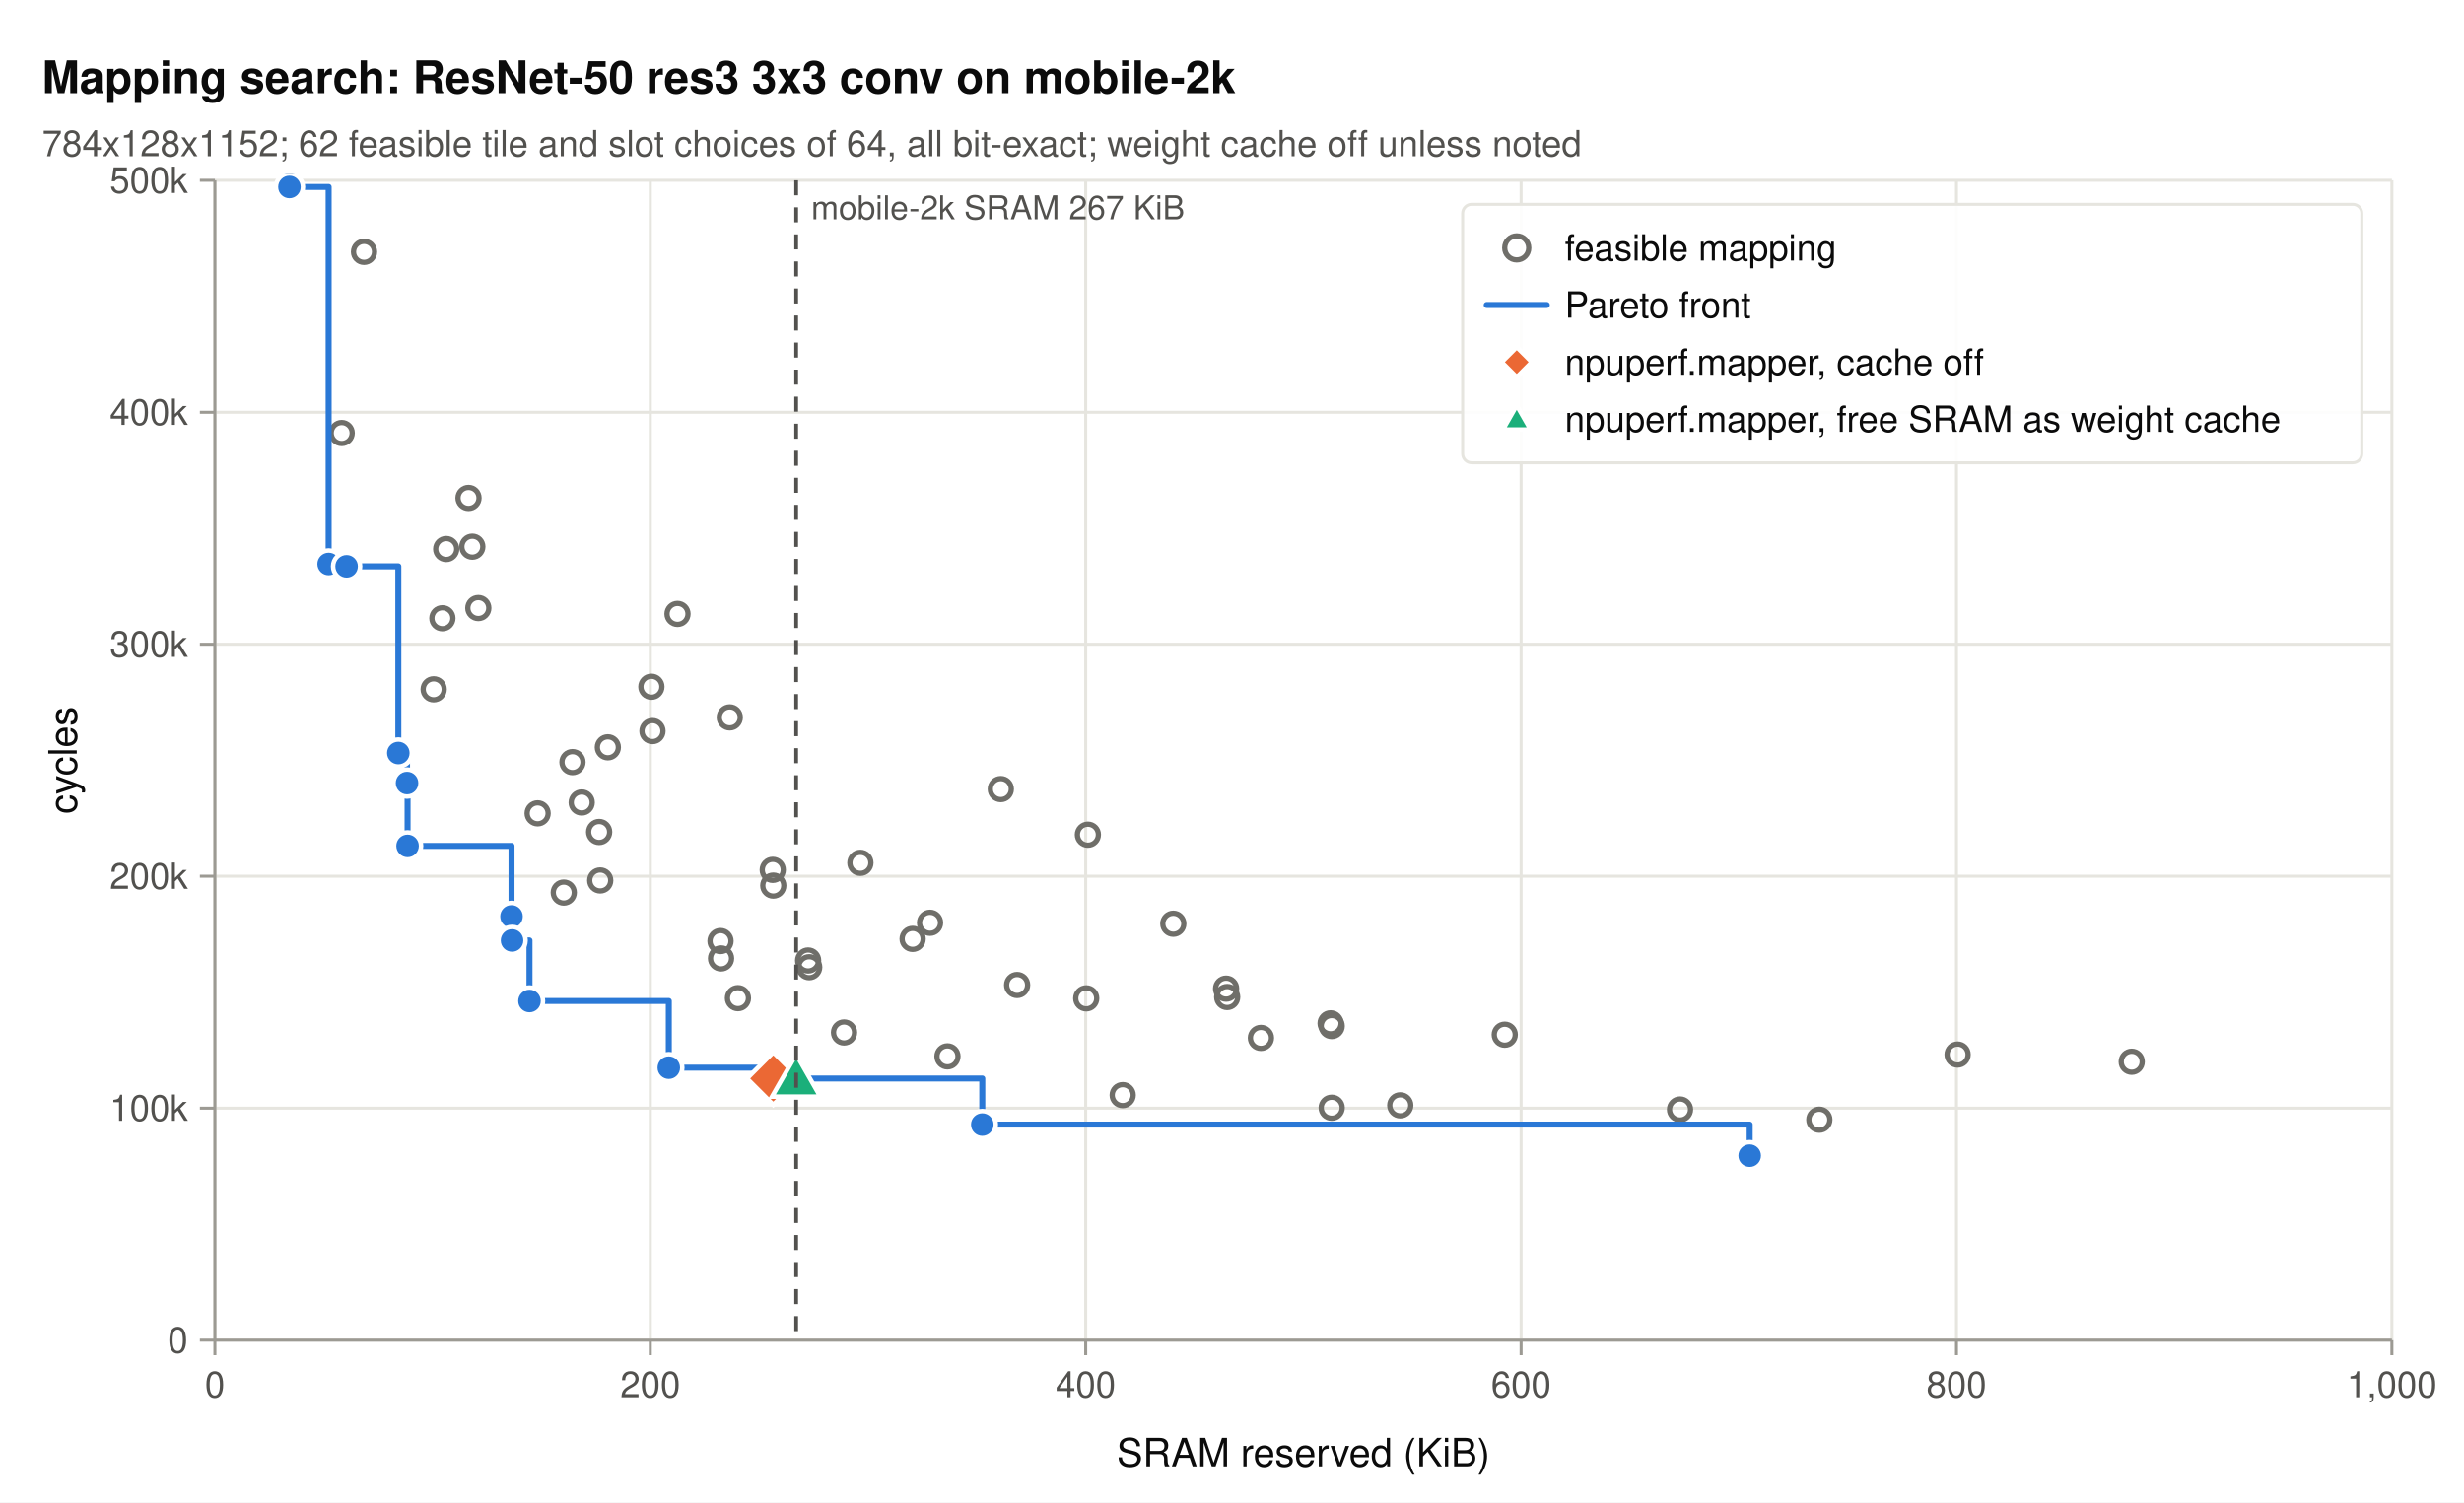
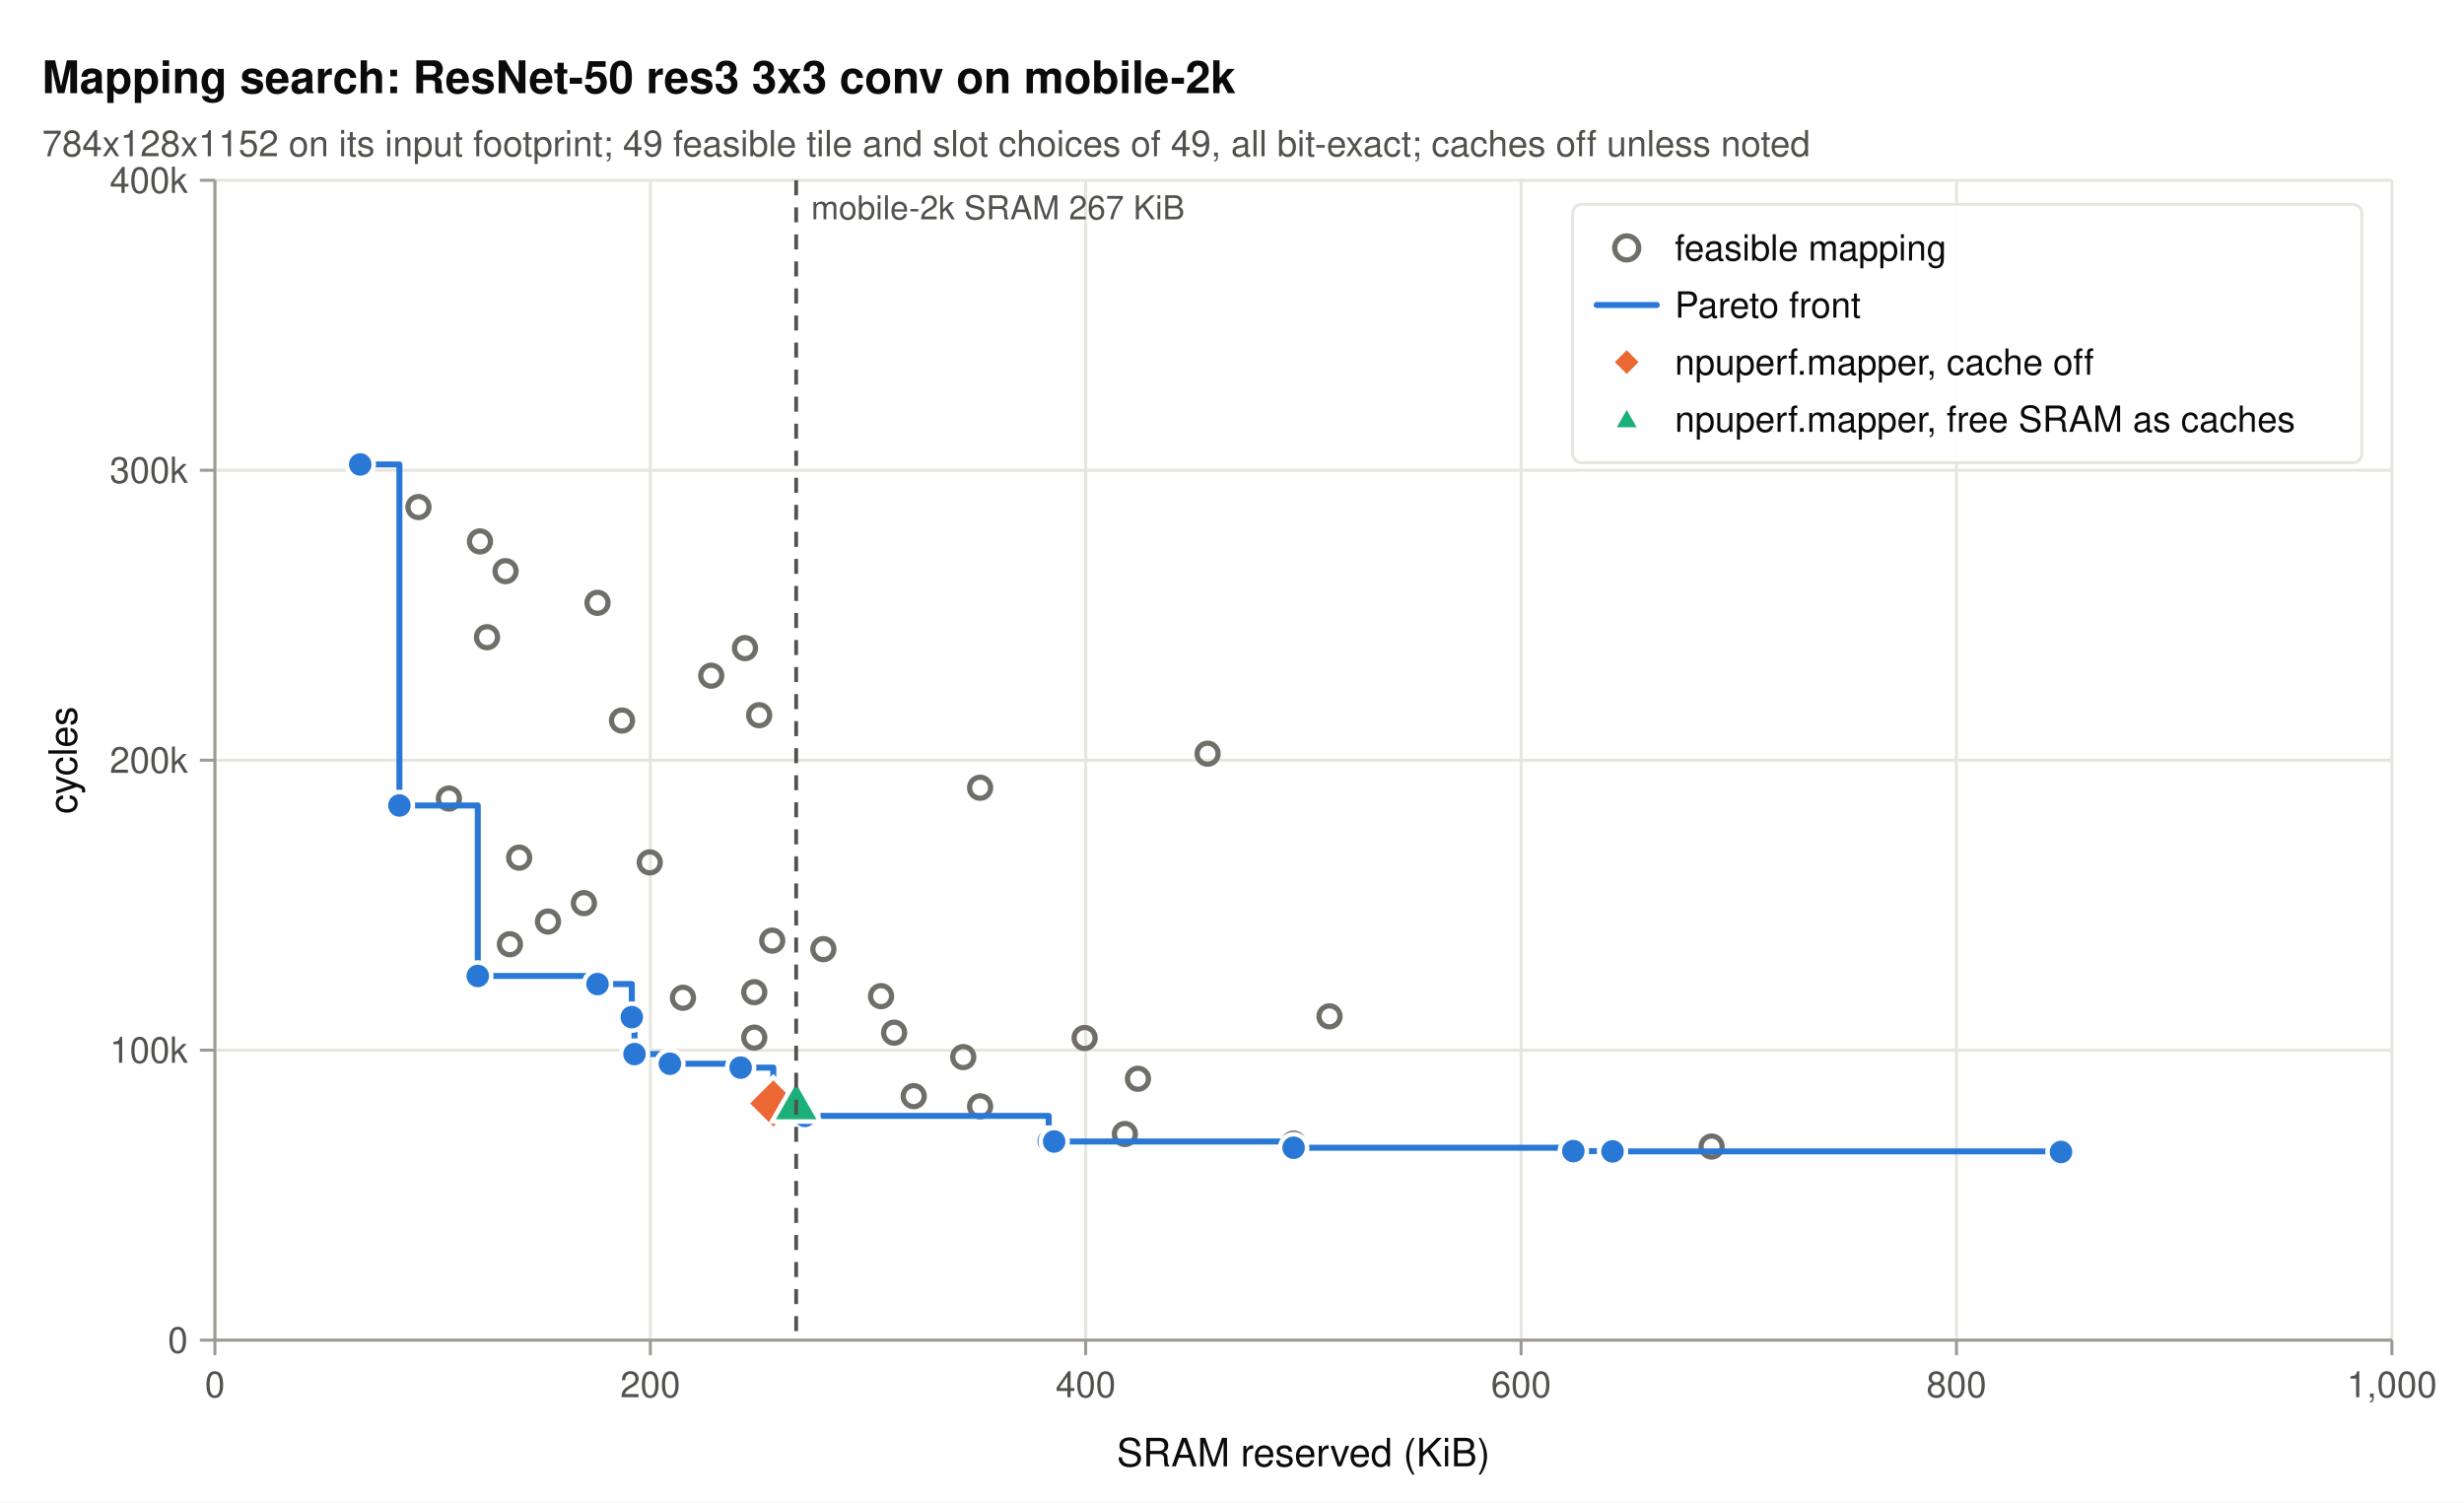
<svg xmlns="http://www.w3.org/2000/svg" width="820" height="500" viewBox="0 0 820 500" font-family="system-ui, -apple-system, 'Segoe UI', Helvetica, Arial, sans-serif">
  <rect width="820" height="500" fill="#ffffff" />
  <defs>
    <clipPath id="s8-plot">
      <rect x="71.52" y="58" width="726.48" height="388" />
    </clipPath>
  </defs>
  <text x="14" y="31" font-size="15" fill="#0b0b0b" font-weight="600">Mapping search: ResNet-50 res3 3x3 conv on mobile-2k</text>
-   <text x="14" y="52" font-size="12" fill="#52514e">784x128x1152; 62 feasible tile and slot choices of 64, all bit-exact; weight cache off unless noted</text>
+   <text x="14" y="52" font-size="12" fill="#52514e">784x128x1152 on its input footprint; 49 feasible tile and slot choices of 49, all bit-exact; caches off unless noted</text>
  <g stroke="#e6e5df" stroke-width="1" fill="none">
    <line x1="71.52" y1="446" x2="796" y2="446" />
-     <line x1="71.52" y1="368.8" x2="796" y2="368.8" />
-     <line x1="71.52" y1="291.6" x2="796" y2="291.6" />
-     <line x1="71.52" y1="214.4" x2="796" y2="214.4" />
-     <line x1="71.52" y1="137.2" x2="796" y2="137.2" />
+     <line x1="71.52" y1="349.5" x2="796" y2="349.5" />
+     <line x1="71.52" y1="253" x2="796" y2="253" />
+     <line x1="71.52" y1="156.5" x2="796" y2="156.5" />
    <line x1="71.52" y1="60" x2="796" y2="60" />
    <line x1="71.52" y1="60" x2="71.52" y2="446" />
    <line x1="216.42" y1="60" x2="216.42" y2="446" />
    <line x1="361.31" y1="60" x2="361.31" y2="446" />
    <line x1="506.21" y1="60" x2="506.21" y2="446" />
    <line x1="651.1" y1="60" x2="651.1" y2="446" />
    <line x1="796" y1="60" x2="796" y2="446" />
  </g>
  <g stroke="#9c9a93" stroke-width="1" fill="none">
    <line x1="71.52" y1="446" x2="796" y2="446" />
    <line x1="71.52" y1="60" x2="71.52" y2="446" />
    <line x1="71.52" y1="446" x2="71.52" y2="451" />
    <line x1="216.42" y1="446" x2="216.42" y2="451" />
    <line x1="361.31" y1="446" x2="361.31" y2="451" />
    <line x1="506.21" y1="446" x2="506.21" y2="451" />
    <line x1="651.1" y1="446" x2="651.1" y2="451" />
    <line x1="796" y1="446" x2="796" y2="451" />
    <line x1="66.52" y1="446" x2="71.52" y2="446" />
-     <line x1="66.52" y1="368.8" x2="71.52" y2="368.8" />
-     <line x1="66.52" y1="291.6" x2="71.52" y2="291.6" />
-     <line x1="66.52" y1="214.4" x2="71.52" y2="214.4" />
-     <line x1="66.52" y1="137.2" x2="71.52" y2="137.2" />
+     <line x1="66.52" y1="349.5" x2="71.52" y2="349.5" />
+     <line x1="66.52" y1="253" x2="71.52" y2="253" />
+     <line x1="66.52" y1="156.5" x2="71.52" y2="156.5" />
    <line x1="66.52" y1="60" x2="71.52" y2="60" />
  </g>
  <g style="font-variant-numeric: tabular-nums">
    <text x="71.52" y="465" font-size="12" fill="#52514e" text-anchor="middle">0</text>
    <text x="216.42" y="465" font-size="12" fill="#52514e" text-anchor="middle">200</text>
    <text x="361.31" y="465" font-size="12" fill="#52514e" text-anchor="middle">400</text>
    <text x="506.21" y="465" font-size="12" fill="#52514e" text-anchor="middle">600</text>
    <text x="651.1" y="465" font-size="12" fill="#52514e" text-anchor="middle">800</text>
    <text x="796" y="465" font-size="12" fill="#52514e" text-anchor="middle">1,000</text>
    <text x="62.52" y="450.2" font-size="12" fill="#52514e" text-anchor="end">0</text>
-     <text x="62.52" y="373" font-size="12" fill="#52514e" text-anchor="end">100k</text>
-     <text x="62.52" y="295.8" font-size="12" fill="#52514e" text-anchor="end">200k</text>
-     <text x="62.52" y="218.6" font-size="12" fill="#52514e" text-anchor="end">300k</text>
-     <text x="62.52" y="141.4" font-size="12" fill="#52514e" text-anchor="end">400k</text>
-     <text x="62.52" y="64.2" font-size="12" fill="#52514e" text-anchor="end">500k</text>
+     <text x="62.52" y="353.7" font-size="12" fill="#52514e" text-anchor="end">100k</text>
+     <text x="62.52" y="257.2" font-size="12" fill="#52514e" text-anchor="end">200k</text>
+     <text x="62.52" y="160.7" font-size="12" fill="#52514e" text-anchor="end">300k</text>
+     <text x="62.52" y="64.2" font-size="12" fill="#52514e" text-anchor="end">400k</text>
  </g>
  <text x="433.76" y="488" font-size="13" fill="#0b0b0b" text-anchor="middle">SRAM reserved (KiB)</text>
  <text x="21.2" y="253" font-size="13" fill="#0b0b0b" text-anchor="middle" dominant-baseline="middle" transform="rotate(-90 21.2 253)">cycles</text>
  <g clip-path="url(#s8-plot)">
-     <circle cx="157.19" cy="181.93" r="3.5" fill="none" stroke="#6f6e69" stroke-width="1.75" />
-     <circle cx="242.86" cy="238.75" r="3.5" fill="none" stroke="#6f6e69" stroke-width="1.75" />
-     <circle cx="96.33" cy="62.22" r="3.5" fill="none" stroke="#6f6e69" stroke-width="1.75" />
-     <circle cx="121.15" cy="83.82" r="3.5" fill="none" stroke="#6f6e69" stroke-width="1.75" />
-     <circle cx="113.72" cy="144.11" r="3.5" fill="none" stroke="#6f6e69" stroke-width="1.75" />
-     <circle cx="155.92" cy="165.71" r="3.5" fill="none" stroke="#6f6e69" stroke-width="1.75" />
-     <circle cx="148.5" cy="182.71" r="3.5" fill="none" stroke="#6f6e69" stroke-width="1.75" />
-     <circle cx="225.47" cy="204.31" r="3.5" fill="none" stroke="#6f6e69" stroke-width="1.75" />
-     <circle cx="216.78" cy="228.56" r="3.5" fill="none" stroke="#6f6e69" stroke-width="1.75" />
-     <circle cx="362.04" cy="277.79" r="3.5" fill="none" stroke="#6f6e69" stroke-width="1.75" />
-     <circle cx="115.35" cy="188.47" r="3.5" fill="none" stroke="#6f6e69" stroke-width="1.75" />
-     <circle cx="159.18" cy="202.36" r="3.5" fill="none" stroke="#6f6e69" stroke-width="1.75" />
-     <circle cx="144.33" cy="229.41" r="3.5" fill="none" stroke="#6f6e69" stroke-width="1.75" />
-     <circle cx="217.14" cy="243.31" r="3.5" fill="none" stroke="#6f6e69" stroke-width="1.75" />
-     <circle cx="202.29" cy="248.71" r="3.5" fill="none" stroke="#6f6e69" stroke-width="1.75" />
-     <circle cx="333.06" cy="262.61" r="3.5" fill="none" stroke="#6f6e69" stroke-width="1.75" />
-     <circle cx="190.52" cy="253.64" r="3.5" fill="none" stroke="#6f6e69" stroke-width="1.75" />
-     <circle cx="309.51" cy="307.1" r="3.5" fill="none" stroke="#6f6e69" stroke-width="1.75" />
-     <circle cx="109.37" cy="187.69" r="3.5" fill="none" stroke="#6f6e69" stroke-width="1.75" />
-     <circle cx="147.23" cy="205.75" r="3.5" fill="none" stroke="#6f6e69" stroke-width="1.75" />
-     <circle cx="132.56" cy="250.61" r="3.5" fill="none" stroke="#6f6e69" stroke-width="1.75" />
-     <circle cx="193.59" cy="267.07" r="3.5" fill="none" stroke="#6f6e69" stroke-width="1.75" />
-     <circle cx="178.92" cy="270.68" r="3.5" fill="none" stroke="#6f6e69" stroke-width="1.75" />
-     <circle cx="286.33" cy="287.15" r="3.5" fill="none" stroke="#6f6e69" stroke-width="1.75" />
-     <circle cx="257.35" cy="294.73" r="3.5" fill="none" stroke="#6f6e69" stroke-width="1.75" />
-     <circle cx="443.18" cy="341.47" r="3.5" fill="none" stroke="#6f6e69" stroke-width="1.75" />
-     <circle cx="135.64" cy="281.52" r="3.5" fill="none" stroke="#6f6e69" stroke-width="1.75" />
-     <circle cx="199.75" cy="293.02" r="3.5" fill="none" stroke="#6f6e69" stroke-width="1.75" />
-     <circle cx="170.41" cy="312.98" r="3.5" fill="none" stroke="#6f6e69" stroke-width="1.75" />
-     <circle cx="269.3" cy="321.89" r="3.5" fill="none" stroke="#6f6e69" stroke-width="1.75" />
-     <circle cx="239.96" cy="318.97" r="3.5" fill="none" stroke="#6f6e69" stroke-width="1.75" />
-     <circle cx="408.4" cy="331.81" r="3.5" fill="none" stroke="#6f6e69" stroke-width="1.75" />
-     <circle cx="257.17" cy="289.49" r="3.5" fill="none" stroke="#6f6e69" stroke-width="1.75" />
-     <circle cx="442.82" cy="340.56" r="3.5" fill="none" stroke="#6f6e69" stroke-width="1.75" />
-     <circle cx="135.46" cy="260.6" r="3.5" fill="none" stroke="#6f6e69" stroke-width="1.75" />
-     <circle cx="199.39" cy="276.89" r="3.5" fill="none" stroke="#6f6e69" stroke-width="1.75" />
-     <circle cx="170.23" cy="304.99" r="3.5" fill="none" stroke="#6f6e69" stroke-width="1.75" />
-     <circle cx="268.94" cy="319.65" r="3.5" fill="none" stroke="#6f6e69" stroke-width="1.75" />
-     <circle cx="239.78" cy="313.18" r="3.5" fill="none" stroke="#6f6e69" stroke-width="1.75" />
-     <circle cx="408.04" cy="329.02" r="3.5" fill="none" stroke="#6f6e69" stroke-width="1.75" />
-     <circle cx="338.49" cy="327.81" r="3.5" fill="none" stroke="#6f6e69" stroke-width="1.75" />
-     <circle cx="605.46" cy="372.64" r="3.5" fill="none" stroke="#6f6e69" stroke-width="1.75" />
-     <circle cx="176.21" cy="333.13" r="3.5" fill="none" stroke="#6f6e69" stroke-width="1.75" />
-     <circle cx="280.89" cy="343.61" r="3.5" fill="none" stroke="#6f6e69" stroke-width="1.75" />
-     <circle cx="222.57" cy="355.32" r="3.5" fill="none" stroke="#6f6e69" stroke-width="1.75" />
-     <circle cx="373.63" cy="364.46" r="3.5" fill="none" stroke="#6f6e69" stroke-width="1.75" />
-     <circle cx="315.31" cy="351.56" r="3.5" fill="none" stroke="#6f6e69" stroke-width="1.75" />
-     <circle cx="559.1" cy="369.25" r="3.5" fill="none" stroke="#6f6e69" stroke-width="1.75" />
-     <circle cx="390.47" cy="307.42" r="3.5" fill="none" stroke="#6f6e69" stroke-width="1.75" />
-     <circle cx="709.42" cy="353.35" r="3.5" fill="none" stroke="#6f6e69" stroke-width="1.75" />
-     <circle cx="187.62" cy="297.05" r="3.5" fill="none" stroke="#6f6e69" stroke-width="1.75" />
-     <circle cx="303.72" cy="312.46" r="3.5" fill="none" stroke="#6f6e69" stroke-width="1.75" />
-     <circle cx="245.58" cy="332.18" r="3.5" fill="none" stroke="#6f6e69" stroke-width="1.75" />
-     <circle cx="419.63" cy="345.42" r="3.5" fill="none" stroke="#6f6e69" stroke-width="1.75" />
-     <circle cx="361.49" cy="332.25" r="3.5" fill="none" stroke="#6f6e69" stroke-width="1.75" />
-     <circle cx="651.47" cy="350.96" r="3.5" fill="none" stroke="#6f6e69" stroke-width="1.75" />
-     <circle cx="500.77" cy="344.35" r="3.5" fill="none" stroke="#6f6e69" stroke-width="1.75" />
-     <circle cx="257.35" cy="358.93" r="3.5" fill="none" stroke="#6f6e69" stroke-width="1.75" />
-     <circle cx="443.18" cy="368.66" r="3.5" fill="none" stroke="#6f6e69" stroke-width="1.75" />
-     <circle cx="326.9" cy="374.26" r="3.5" fill="none" stroke="#6f6e69" stroke-width="1.75" />
-     <circle cx="582.28" cy="384.61" r="3.5" fill="none" stroke="#6f6e69" stroke-width="1.75" />
-     <circle cx="466" cy="367.86" r="3.5" fill="none" stroke="#6f6e69" stroke-width="1.75" />
-     <path d="M96.33,62.22 L109.37,62.22 L109.37,187.69 L115.35,187.69 L115.35,188.47 L132.56,188.47 L132.56,250.61 L135.46,250.61 L135.46,260.6 L135.64,260.6 L135.64,281.52 L170.23,281.52 L170.23,304.99 L170.41,304.99 L170.41,312.98 L176.21,312.98 L176.21,333.13 L222.57,333.13 L222.57,355.32 L257.35,355.32 L257.35,358.93 L326.9,358.93 L326.9,374.26 L582.28,374.26 L582.28,384.61" fill="none" stroke="#2a78d6" stroke-width="2" stroke-linejoin="round" stroke-linecap="round" />
-     <circle cx="96.33" cy="62.22" r="4.5" fill="#2a78d6" stroke="#ffffff" stroke-width="1.5" />
-     <circle cx="109.37" cy="187.69" r="4.5" fill="#2a78d6" stroke="#ffffff" stroke-width="1.5" />
-     <circle cx="115.35" cy="188.47" r="4.5" fill="#2a78d6" stroke="#ffffff" stroke-width="1.5" />
-     <circle cx="132.56" cy="250.61" r="4.5" fill="#2a78d6" stroke="#ffffff" stroke-width="1.5" />
-     <circle cx="135.46" cy="260.6" r="4.5" fill="#2a78d6" stroke="#ffffff" stroke-width="1.5" />
-     <circle cx="135.64" cy="281.52" r="4.5" fill="#2a78d6" stroke="#ffffff" stroke-width="1.5" />
-     <circle cx="170.23" cy="304.99" r="4.5" fill="#2a78d6" stroke="#ffffff" stroke-width="1.5" />
-     <circle cx="170.41" cy="312.98" r="4.5" fill="#2a78d6" stroke="#ffffff" stroke-width="1.5" />
-     <circle cx="176.21" cy="333.13" r="4.5" fill="#2a78d6" stroke="#ffffff" stroke-width="1.5" />
-     <circle cx="222.57" cy="355.32" r="4.5" fill="#2a78d6" stroke="#ffffff" stroke-width="1.5" />
-     <circle cx="257.35" cy="358.93" r="4.5" fill="#2a78d6" stroke="#ffffff" stroke-width="1.5" />
-     <circle cx="326.9" cy="374.26" r="4.5" fill="#2a78d6" stroke="#ffffff" stroke-width="1.5" />
-     <circle cx="582.28" cy="384.61" r="4.5" fill="#2a78d6" stroke="#ffffff" stroke-width="1.5" />
-     <polygon points="257.35,350.18 266.1,358.93 257.35,367.68 248.6,358.93" fill="#eb6834" stroke="#ffffff" stroke-width="1.5" />
-     <polygon points="264.96,350.88 273.01,364.97 256.91,364.97" fill="#1baf7a" stroke="#ffffff" stroke-width="1.5" />
+     <circle cx="139.26" cy="168.75" r="3.5" fill="none" stroke="#6f6e69" stroke-width="1.75" />
+     <circle cx="207" cy="239.79" r="3.5" fill="none" stroke="#6f6e69" stroke-width="1.75" />
+     <circle cx="119.88" cy="154.57" r="3.5" fill="none" stroke="#6f6e69" stroke-width="1.75" />
+     <circle cx="168.24" cy="190.08" r="3.5" fill="none" stroke="#6f6e69" stroke-width="1.75" />
+     <circle cx="159.73" cy="180.19" r="3.5" fill="none" stroke="#6f6e69" stroke-width="1.75" />
+     <circle cx="247.93" cy="215.7" r="3.5" fill="none" stroke="#6f6e69" stroke-width="1.75" />
+     <circle cx="198.85" cy="200.62" r="3.5" fill="none" stroke="#6f6e69" stroke-width="1.75" />
+     <circle cx="326.17" cy="262.16" r="3.5" fill="none" stroke="#6f6e69" stroke-width="1.75" />
+     <circle cx="162.08" cy="212.06" r="3.5" fill="none" stroke="#6f6e69" stroke-width="1.75" />
+     <circle cx="252.64" cy="238.02" r="3.5" fill="none" stroke="#6f6e69" stroke-width="1.75" />
+     <circle cx="236.7" cy="224.87" r="3.5" fill="none" stroke="#6f6e69" stroke-width="1.75" />
+     <circle cx="401.88" cy="250.83" r="3.5" fill="none" stroke="#6f6e69" stroke-width="1.75" />
+     <circle cx="149.4" cy="265.75" r="3.5" fill="none" stroke="#6f6e69" stroke-width="1.75" />
+     <circle cx="227.28" cy="332.06" r="3.5" fill="none" stroke="#6f6e69" stroke-width="1.75" />
+     <circle cx="132.92" cy="268.06" r="3.5" fill="none" stroke="#6f6e69" stroke-width="1.75" />
+     <circle cx="194.32" cy="300.56" r="3.5" fill="none" stroke="#6f6e69" stroke-width="1.75" />
+     <circle cx="172.77" cy="285.43" r="3.5" fill="none" stroke="#6f6e69" stroke-width="1.75" />
+     <circle cx="274.01" cy="315.88" r="3.5" fill="none" stroke="#6f6e69" stroke-width="1.75" />
+     <circle cx="216.23" cy="287.01" r="3.5" fill="none" stroke="#6f6e69" stroke-width="1.75" />
+     <circle cx="360.95" cy="345.44" r="3.5" fill="none" stroke="#6f6e69" stroke-width="1.75" />
+     <circle cx="182.37" cy="306.69" r="3.5" fill="none" stroke="#6f6e69" stroke-width="1.75" />
+     <circle cx="293.21" cy="331.52" r="3.5" fill="none" stroke="#6f6e69" stroke-width="1.75" />
+     <circle cx="256.99" cy="313.04" r="3.5" fill="none" stroke="#6f6e69" stroke-width="1.75" />
+     <circle cx="442.45" cy="338.24" r="3.5" fill="none" stroke="#6f6e69" stroke-width="1.75" />
+     <circle cx="257.35" cy="367.22" r="3.5" fill="none" stroke="#6f6e69" stroke-width="1.75" />
+     <circle cx="169.69" cy="314.24" r="3.5" fill="none" stroke="#6f6e69" stroke-width="1.75" />
+     <circle cx="267.85" cy="371.37" r="3.5" fill="none" stroke="#6f6e69" stroke-width="1.75" />
+     <circle cx="159" cy="324.8" r="3.5" fill="none" stroke="#6f6e69" stroke-width="1.75" />
+     <circle cx="246.48" cy="355.31" r="3.5" fill="none" stroke="#6f6e69" stroke-width="1.75" />
+     <circle cx="198.85" cy="327.5" r="3.5" fill="none" stroke="#6f6e69" stroke-width="1.75" />
+     <circle cx="326.17" cy="368.19" r="3.5" fill="none" stroke="#6f6e69" stroke-width="1.75" />
+     <circle cx="251.01" cy="330.2" r="3.5" fill="none" stroke="#6f6e69" stroke-width="1.75" />
+     <circle cx="430.5" cy="381.97" r="3.5" fill="none" stroke="#6f6e69" stroke-width="1.75" />
+     <circle cx="222.94" cy="354.01" r="3.5" fill="none" stroke="#6f6e69" stroke-width="1.75" />
+     <circle cx="374.35" cy="377.4" r="3.5" fill="none" stroke="#6f6e69" stroke-width="1.75" />
+     <circle cx="297.56" cy="343.68" r="3.5" fill="none" stroke="#6f6e69" stroke-width="1.75" />
+     <circle cx="523.6" cy="383.09" r="3.5" fill="none" stroke="#6f6e69" stroke-width="1.75" />
+     <circle cx="210.26" cy="338.5" r="3.5" fill="none" stroke="#6f6e69" stroke-width="1.75" />
+     <circle cx="349" cy="379.74" r="3.5" fill="none" stroke="#6f6e69" stroke-width="1.75" />
+     <circle cx="211.16" cy="350.8" r="3.5" fill="none" stroke="#6f6e69" stroke-width="1.75" />
+     <circle cx="350.81" cy="379.89" r="3.5" fill="none" stroke="#6f6e69" stroke-width="1.75" />
+     <circle cx="251.01" cy="345.32" r="3.5" fill="none" stroke="#6f6e69" stroke-width="1.75" />
+     <circle cx="430.5" cy="380.6" r="3.5" fill="none" stroke="#6f6e69" stroke-width="1.75" />
+     <circle cx="320.56" cy="351.8" r="3.5" fill="none" stroke="#6f6e69" stroke-width="1.75" />
+     <circle cx="569.6" cy="381.57" r="3.5" fill="none" stroke="#6f6e69" stroke-width="1.75" />
+     <circle cx="304.08" cy="364.8" r="3.5" fill="none" stroke="#6f6e69" stroke-width="1.75" />
+     <circle cx="536.64" cy="383.18" r="3.5" fill="none" stroke="#6f6e69" stroke-width="1.75" />
+     <circle cx="378.7" cy="359.01" r="3.5" fill="none" stroke="#6f6e69" stroke-width="1.75" />
+     <circle cx="685.88" cy="383.38" r="3.5" fill="none" stroke="#6f6e69" stroke-width="1.75" />
+     <path d="M119.88,154.57 L132.92,154.57 L132.92,268.06 L159,268.06 L159,324.8 L198.85,324.8 L198.85,327.5 L210.26,327.5 L210.26,338.5 L211.16,338.5 L211.16,350.8 L222.94,350.8 L222.94,354.01 L246.48,354.01 L246.48,355.31 L257.35,355.31 L257.35,367.22 L267.85,367.22 L267.85,371.37 L349,371.37 L349,379.74 L350.81,379.74 L350.81,379.89 L430.5,379.89 L430.5,381.97 L523.6,381.97 L523.6,383.09 L536.64,383.09 L536.64,383.18 L685.88,383.18 L685.88,383.38" fill="none" stroke="#2a78d6" stroke-width="2" stroke-linejoin="round" stroke-linecap="round" />
+     <circle cx="119.88" cy="154.57" r="4.5" fill="#2a78d6" stroke="#ffffff" stroke-width="1.5" />
+     <circle cx="132.92" cy="268.06" r="4.5" fill="#2a78d6" stroke="#ffffff" stroke-width="1.5" />
+     <circle cx="159" cy="324.8" r="4.5" fill="#2a78d6" stroke="#ffffff" stroke-width="1.5" />
+     <circle cx="198.85" cy="327.5" r="4.5" fill="#2a78d6" stroke="#ffffff" stroke-width="1.5" />
+     <circle cx="210.26" cy="338.5" r="4.5" fill="#2a78d6" stroke="#ffffff" stroke-width="1.5" />
+     <circle cx="211.16" cy="350.8" r="4.5" fill="#2a78d6" stroke="#ffffff" stroke-width="1.5" />
+     <circle cx="222.94" cy="354.01" r="4.5" fill="#2a78d6" stroke="#ffffff" stroke-width="1.5" />
+     <circle cx="246.48" cy="355.31" r="4.5" fill="#2a78d6" stroke="#ffffff" stroke-width="1.5" />
+     <circle cx="257.35" cy="367.22" r="4.5" fill="#2a78d6" stroke="#ffffff" stroke-width="1.5" />
+     <circle cx="267.85" cy="371.37" r="4.5" fill="#2a78d6" stroke="#ffffff" stroke-width="1.5" />
+     <circle cx="349" cy="379.74" r="4.5" fill="#2a78d6" stroke="#ffffff" stroke-width="1.5" />
+     <circle cx="350.81" cy="379.89" r="4.5" fill="#2a78d6" stroke="#ffffff" stroke-width="1.5" />
+     <circle cx="430.5" cy="381.97" r="4.5" fill="#2a78d6" stroke="#ffffff" stroke-width="1.5" />
+     <circle cx="523.6" cy="383.09" r="4.5" fill="#2a78d6" stroke="#ffffff" stroke-width="1.5" />
+     <circle cx="536.64" cy="383.18" r="4.5" fill="#2a78d6" stroke="#ffffff" stroke-width="1.5" />
+     <circle cx="685.88" cy="383.38" r="4.5" fill="#2a78d6" stroke="#ffffff" stroke-width="1.5" />
+     <polygon points="257.35,358.47 266.1,367.22 257.35,375.97 248.6,367.22" fill="#eb6834" stroke="#ffffff" stroke-width="1.5" />
+     <polygon points="264.96,359.17 273.01,373.25 256.91,373.25" fill="#1baf7a" stroke="#ffffff" stroke-width="1.5" />
    <line x1="264.96" y1="60" x2="264.96" y2="446" stroke="#52514e" stroke-width="1.25" stroke-dasharray="5 4" />
  </g>
  <text x="269.96" y="73" font-size="11" fill="#52514e">mobile-2k SRAM 267 KiB</text>
-   <g transform="translate(486.76,68)">
-     <rect width="299.24" height="86" rx="3" fill="#ffffff" fill-opacity="0.92" stroke="#e6e5df" />
+   <g transform="translate(523.36,68)">
+     <rect width="262.64" height="86" rx="3" fill="#ffffff" fill-opacity="0.92" stroke="#e6e5df" />
    <circle cx="18" cy="14.5" r="4" fill="none" stroke="#6f6e69" stroke-width="1.75" />
    <text x="34" y="18.7" font-size="12" fill="#0b0b0b">feasible mapping</text>
    <line x1="8" y1="33.5" x2="28" y2="33.5" stroke="#2a78d6" stroke-width="2" stroke-linecap="round" />
    <text x="34" y="37.7" font-size="12" fill="#0b0b0b">Pareto front</text>
    <polygon points="18,47.5 23,52.5 18,57.5 13,52.5" fill="#eb6834" stroke="#ffffff" stroke-width="1.5" />
    <text x="34" y="56.7" font-size="12" fill="#0b0b0b">npuperf.mapper, cache off</text>
    <polygon points="18,66.9 22.6,74.95 13.4,74.95" fill="#1baf7a" stroke="#ffffff" stroke-width="1.5" />
-     <text x="34" y="75.7" font-size="12" fill="#0b0b0b">npuperf.mapper, free SRAM as weight cache</text>
+     <text x="34" y="75.7" font-size="12" fill="#0b0b0b">npuperf.mapper, free SRAM as caches</text>
  </g>
</svg>
